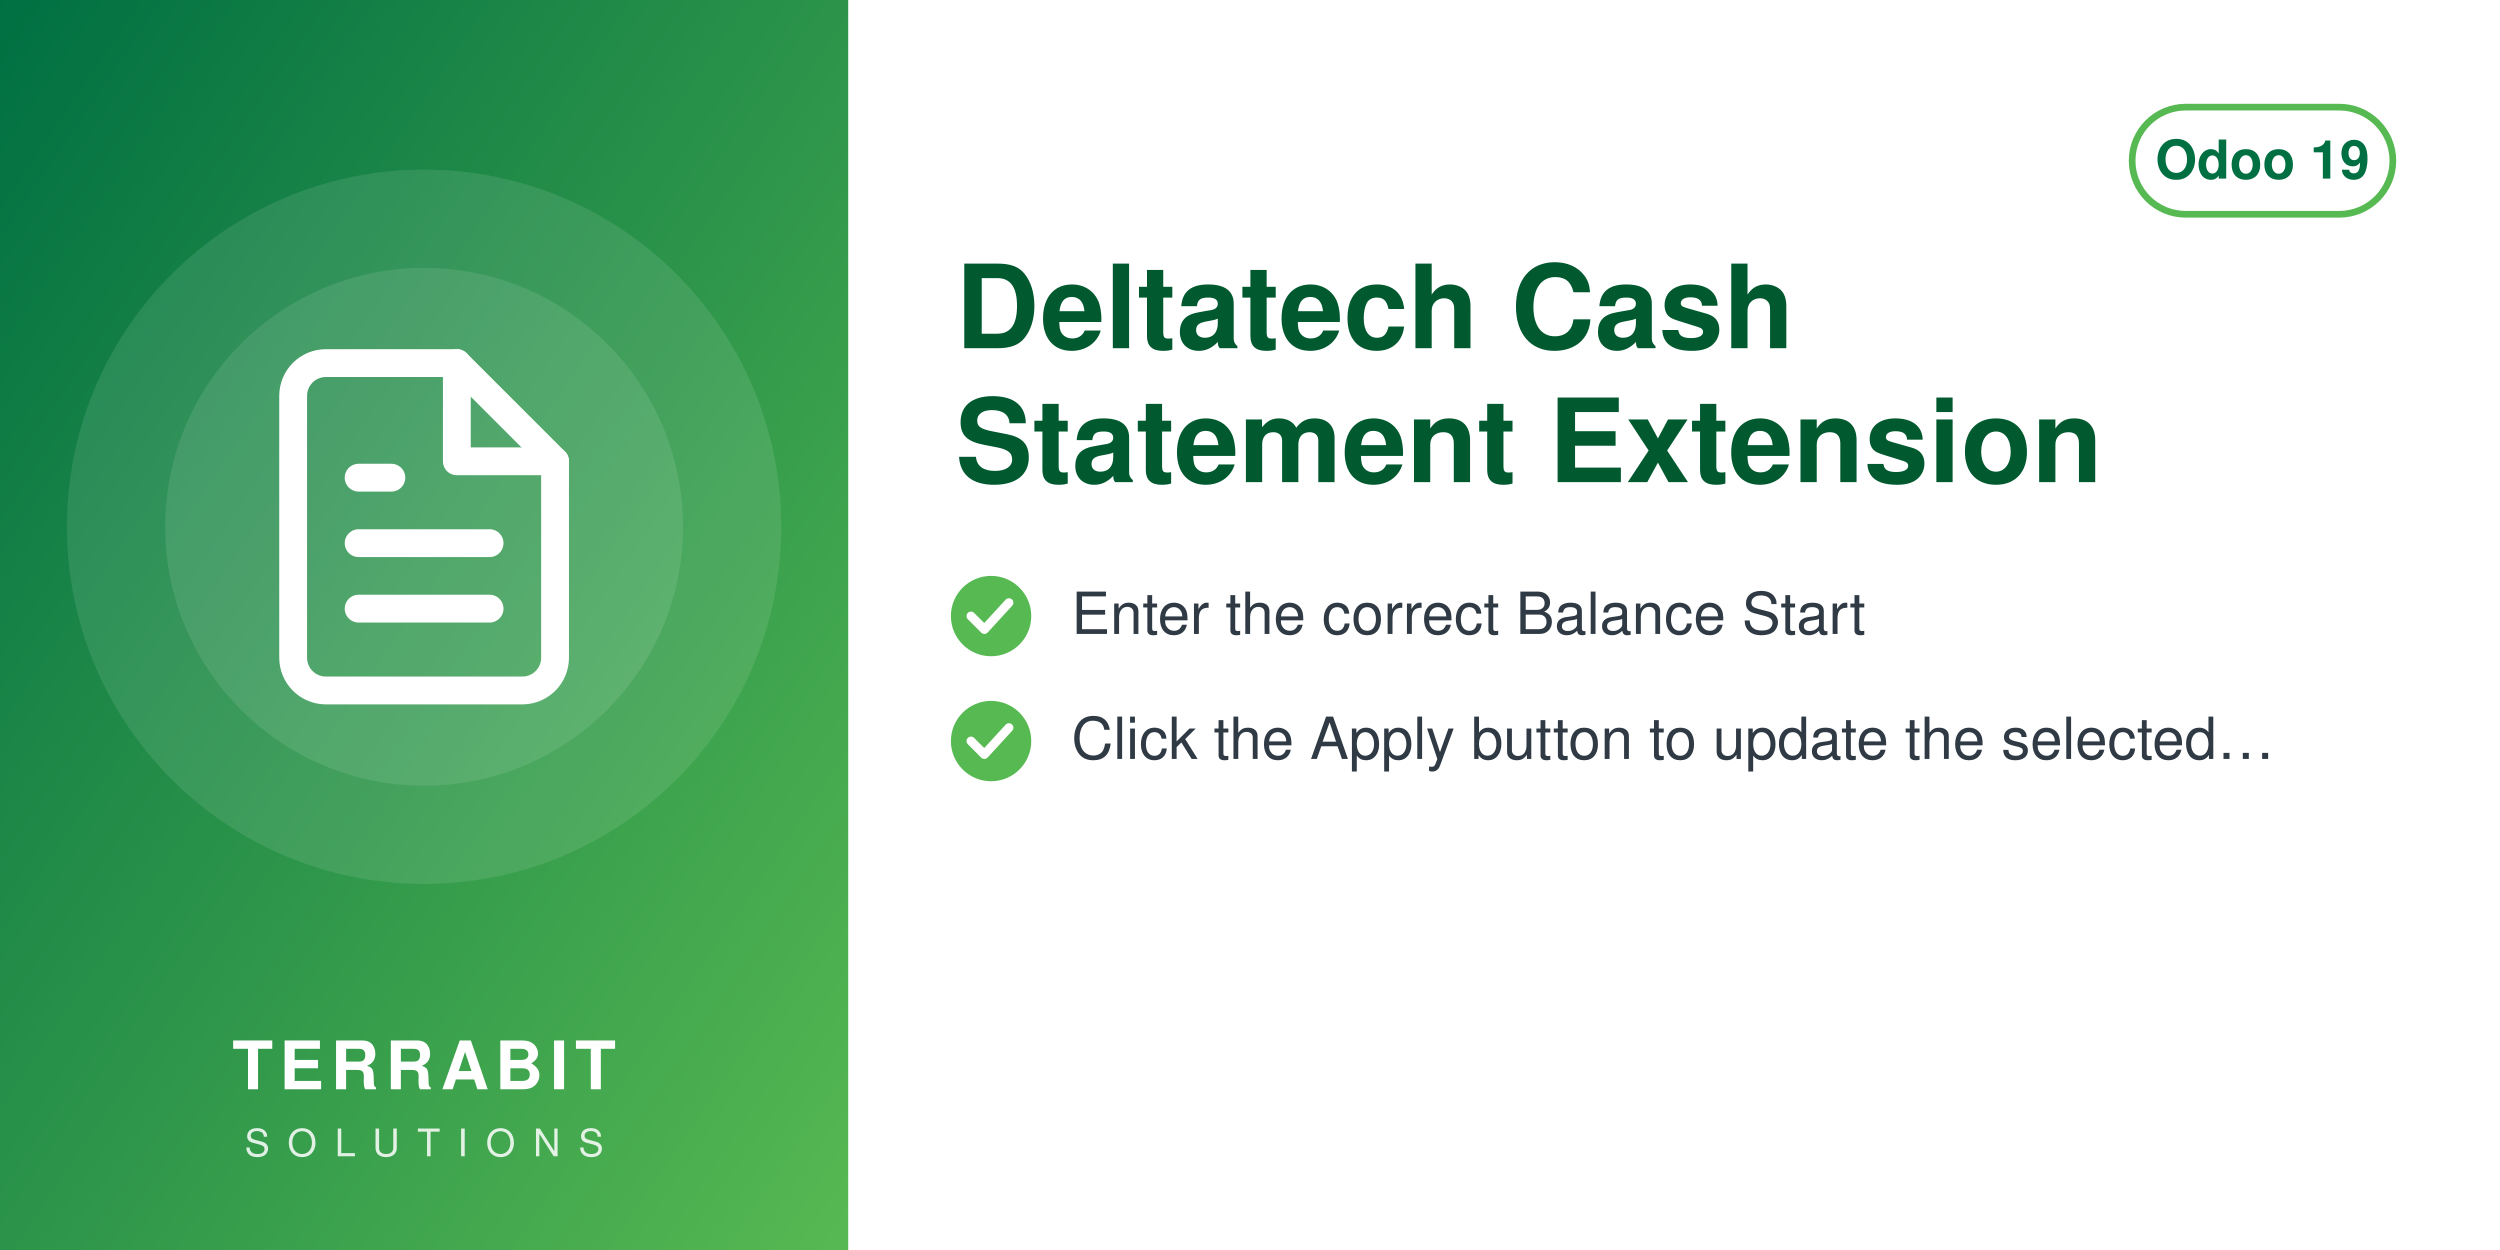
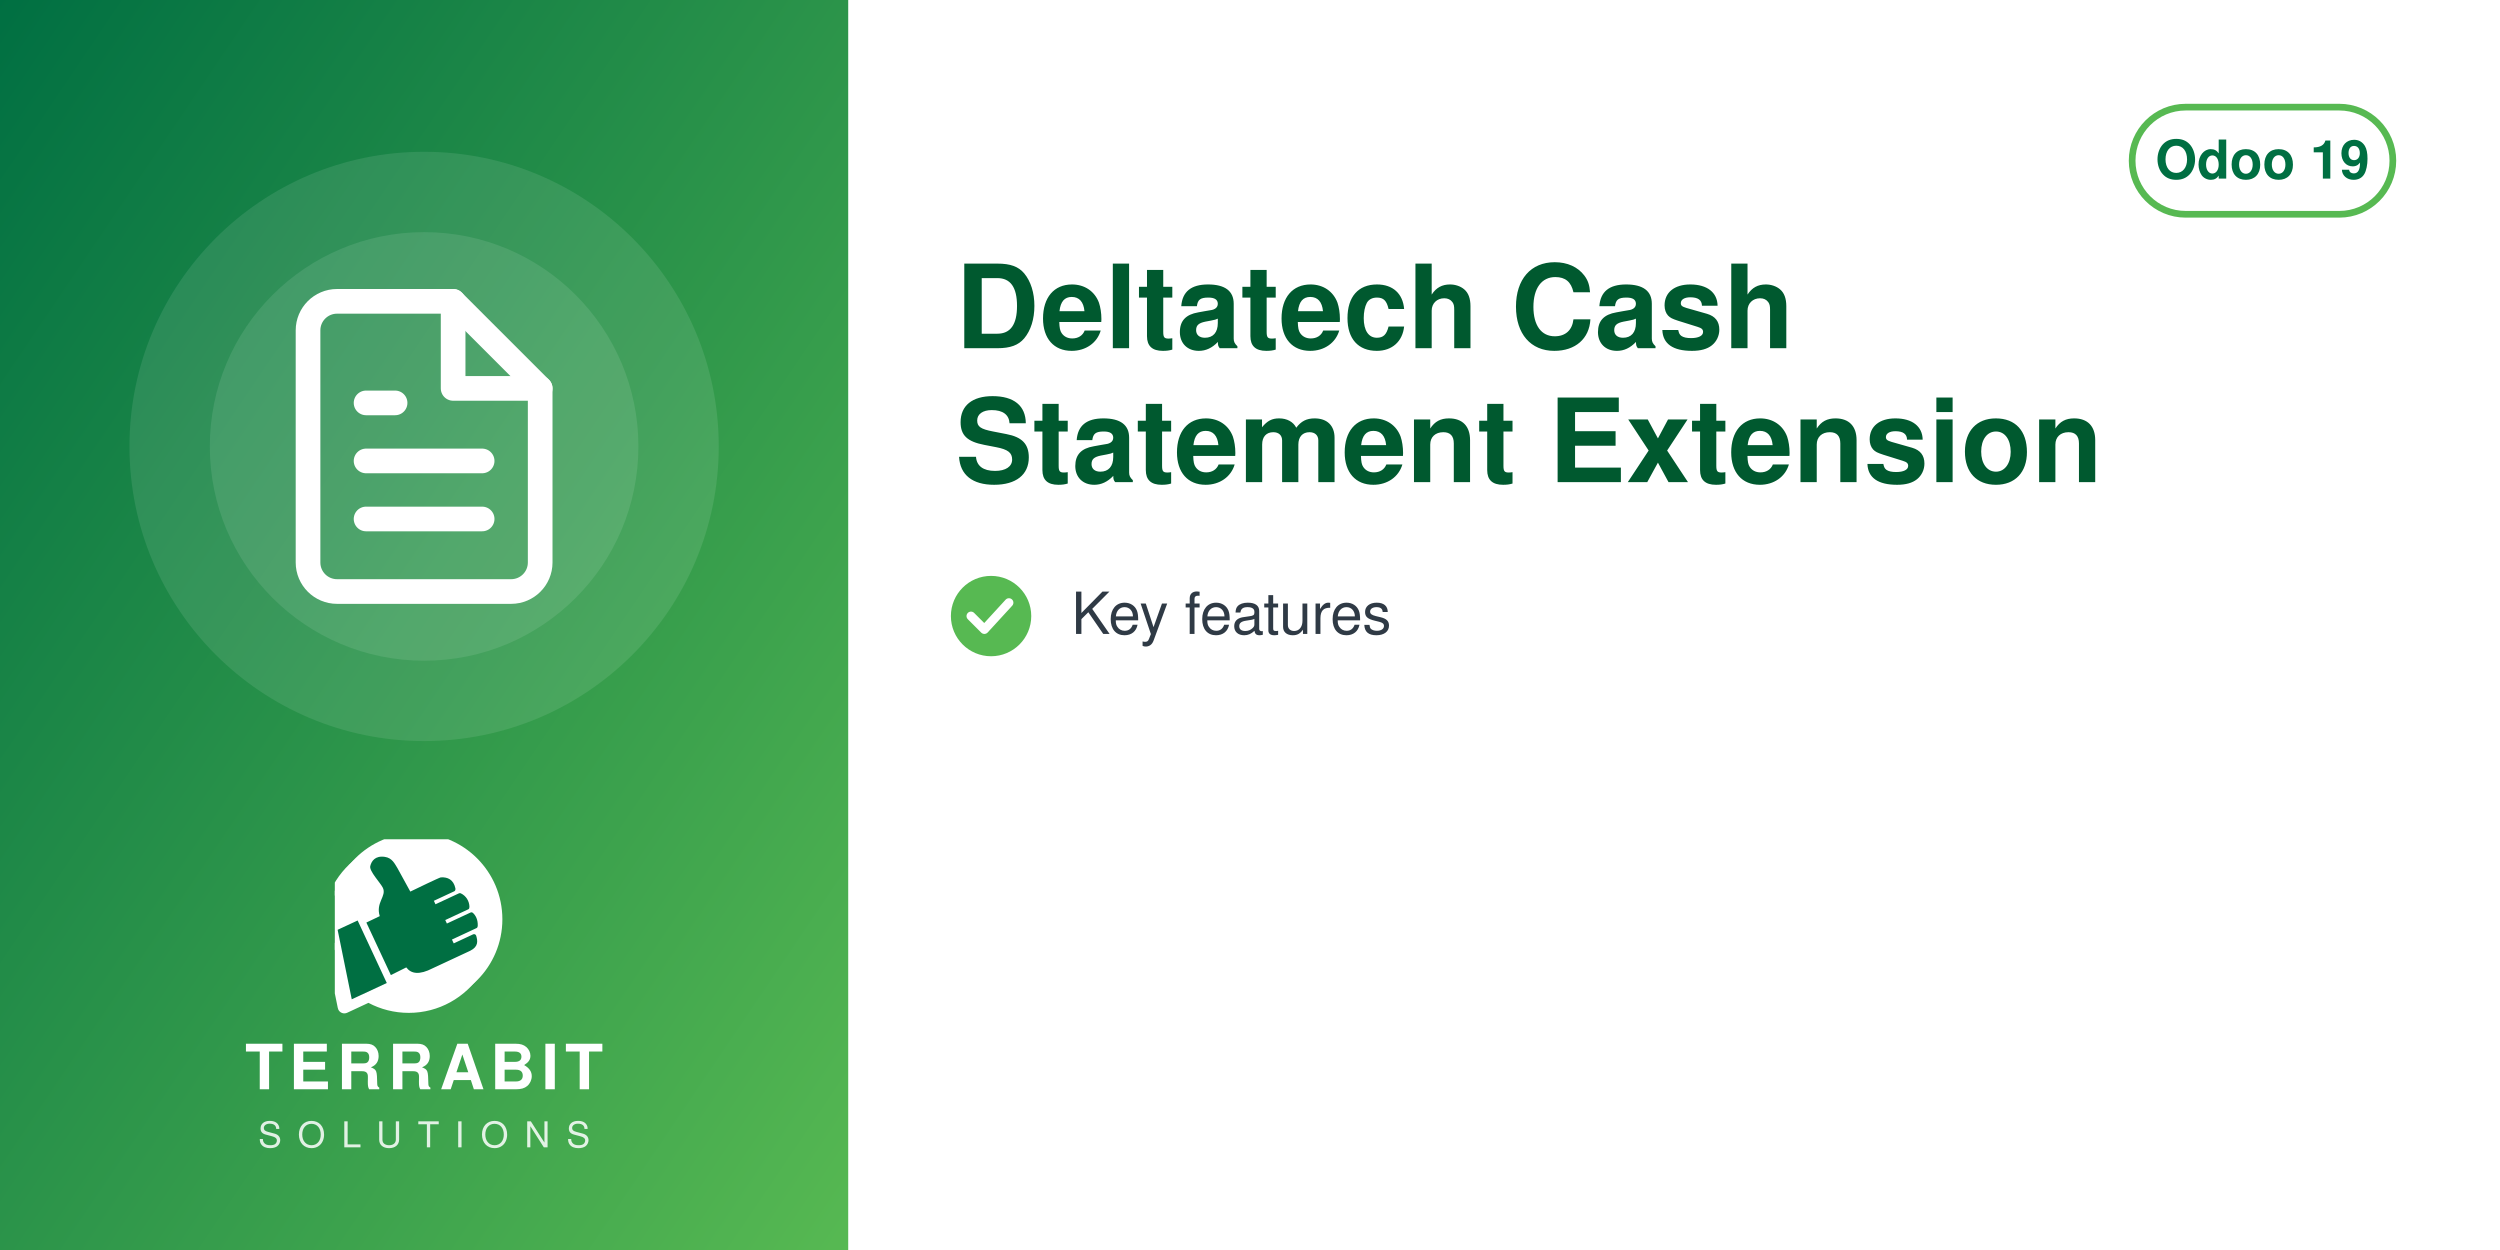
<svg xmlns="http://www.w3.org/2000/svg" width="560" height="280" viewBox="0 0 560 280">
  <defs>
    <linearGradient id="g" x1="0" y1="0" x2="1" y2="1">
      <stop offset="0" stop-color="#006F42" />
      <stop offset="1" stop-color="#57B952" />
    </linearGradient>
  </defs>
  <rect width="560" height="280" fill="#FFFFFF" />
  <rect width="190" height="280" fill="url(#g)" />
-   <circle cx="95.0" cy="118" r="80" fill="white" opacity="0.10" />
-   <circle cx="95.0" cy="118" r="58" fill="white" opacity="0.10" />
-   <svg x="51.0" y="74.0" width="88" height="88" viewBox="0 0 24 24">
+   <circle cx="95.0" cy="100" r="66" fill="white" opacity="0.10" />
+   <circle cx="95.0" cy="100" r="48" fill="white" opacity="0.10" />
+   <svg x="56.0" y="61.0" width="78" height="78" viewBox="0 0 24 24">
    <g fill="none" stroke="white" stroke-width="1.7" stroke-linecap="round" stroke-linejoin="round">
      <path d="M14 2H6a2 2 0 0 0-2 2v16a2 2 0 0 0 2 2h12a2 2 0 0 0 2-2V8z" />
      <path d="M14 2v6h6M8 13h8M8 17h8M8 9h2" />
    </g>
  </svg>
-   <text x="95.0" y="244" text-anchor="middle" font-family="Helvetica,Arial,sans-serif" font-size="15" font-weight="800" letter-spacing="1.5" fill="white">TERRABIT</text>
-   <text x="95.0" y="259" text-anchor="middle" font-family="Helvetica,Arial,sans-serif" font-size="8.5" font-weight="500" letter-spacing="4" fill="white" opacity="0.85">SOLUTIONS</text>
+   <svg x="75.0" y="188" width="40" height="40" viewBox="4150 2350 3900 3800" preserveAspectRatio="xMidYMid meet">
+     <path fill="#FFFFFF" d="M7338.82 5241.89c-336.4,511.49 -915.39,849.23 -1573.35,849.23 -318.43,0 -618.3,-79.19 -881.23,-218.8l-465.06 216.37c-72.83,33.95 -159.37,2.44 -193.35,-70.37 -5.59,-12.01 -9.4,-24.39 -11.54,-36.85l-247.52 -1217.33c-54.07,-175.41 -83.21,-361.76 -83.21,-554.92 0,-657.98 337.78,-1237 849.31,-1573.39 -400.37,339.2 -654.6,845.59 -654.6,1411.43 0,184.82 27.28,368.48 81.7,545.13l0.48 1.54 247.97 1219.53 0.08 0.48c1.71,9.89 4.72,19.5 8.96,28.59 26.29,56.38 93.5,80.75 149.87,54.52l479.82 -223.25 14.39 7.64c267.26,141.92 563.34,214.99 865.9,214.99 565.81,0 1072.18,-254.2 1411.38,-654.54z" />
+     <path fill="#FFFFFF" d="M5927.44 2165.35c1039.34,0 1881.91,842.57 1881.91,1881.91 0,1039.34 -842.57,1881.89 -1881.91,1881.89 -318.43,0 -618.33,-79.2 -881.24,-218.81l-465.06 216.38c-72.81,33.95 -159.37,2.44 -193.34,-70.36 -5.59,-12.01 -9.41,-24.4 -11.55,-36.86l-247.56 -1217.47c-54.04,-175.36 -83.16,-361.66 -83.16,-554.76 0,-1039.34 842.56,-1881.91 1881.9,-1881.91z" />
+     <path fill="#006F42" d="M4648.32 4073.59l636.59 1365.17 -765.09 355.96 -308.63 -1517.87 437.13 -203.26zm725.61 1192.32l336.75 -167.88c105.65,140.85 282.69,170.72 576.82,18.8l819.92 -382.33c181.4,-90.13 164.26,-214.57 130.07,-328.43 -4.28,-14.25 -13.68,-24.81 -27.34,-30.7 -13.67,-5.89 -27.61,-5.11 -41.09,1.18l-422.32 196.93 -39.04 -83.72 538.07 -250.91c16.64,-7.76 24.7,-27.69 25.58,-46.04 6.48,-134.33 -44.36,-230.89 -105.84,-285.23 -15.2,-13.44 -35.71,-15.59 -54.12,-7l-513.92 239.64 -35.6 -76.34 506.31 -236.1c17.69,-8.25 22.52,-36.93 21.83,-56.45 -4.1,-117.31 -67.62,-232.74 -187.72,-290.66 -13.94,-6.72 -28.64,-6.36 -42.69,0.19l-511.21 238.38 -35.37 -75.86 448.98 -209.36c20.44,-9.53 25.81,-42.28 21.02,-64.32 -41.02,-189.07 -167.92,-247.8 -318.14,-237.87 -29.39,1.94 -589.86,273.16 -665.95,310.54l-281.84 -513.57c-59.06,-93.13 -112.7,-221.7 -276.47,-245.13 -211.24,-30.22 -291.56,94.38 -316.89,203.13 -25.32,108.75 223.84,365.99 276.05,473.69 85.52,184.27 -161.86,318.11 -68.41,617.99l-292.54 139.94 535.09 1147.51z" />
+   </svg>
+   <text x="95.0" y="244" text-anchor="middle" font-family="Helvetica,Arial,sans-serif" font-size="14" font-weight="800" letter-spacing="1.4" fill="white">TERRABIT</text>
+   <text x="95.0" y="257" text-anchor="middle" font-family="Helvetica,Arial,sans-serif" font-size="8" font-weight="500" letter-spacing="3.6" fill="white" opacity="0.85">SOLUTIONS</text>
  <g>
    <rect x="477.6" y="24" width="58.4" height="24" rx="12" fill="none" stroke="#57B952" stroke-width="1.5" />
    <text x="506.8" y="40" text-anchor="middle" font-family="Helvetica,Arial,sans-serif" font-size="12" font-weight="700" fill="#006F42">Odoo 19</text>
  </g>
  <text x="214" y="78" font-family="Helvetica,Arial,sans-serif" font-size="26" font-weight="700" fill="#00592F">Deltatech Cash</text>
  <text x="214" y="108" font-family="Helvetica,Arial,sans-serif" font-size="26" font-weight="700" fill="#00592F">Statement Extension</text>
  <circle cx="222" cy="138" r="9" fill="#57B952" />
  <path d="M217.5 138 l3 3 l5.5 -6" fill="none" stroke="white" stroke-width="2" stroke-linecap="round" stroke-linejoin="round" />
-   <text x="240" y="142" font-family="Helvetica,Arial,sans-serif" font-size="13" fill="#2F3A45">Enter the correct Balance Start</text>
-   <circle cx="222" cy="166" r="9" fill="#57B952" />
-   <path d="M217.5 166 l3 3 l5.5 -6" fill="none" stroke="white" stroke-width="2" stroke-linecap="round" stroke-linejoin="round" />
-   <text x="240" y="170" font-family="Helvetica,Arial,sans-serif" font-size="13" fill="#2F3A45">Click the Apply button to update the selected…</text>
+   <text x="240" y="142" font-family="Helvetica,Arial,sans-serif" font-size="13" fill="#2F3A45">Key features</text>
</svg>
